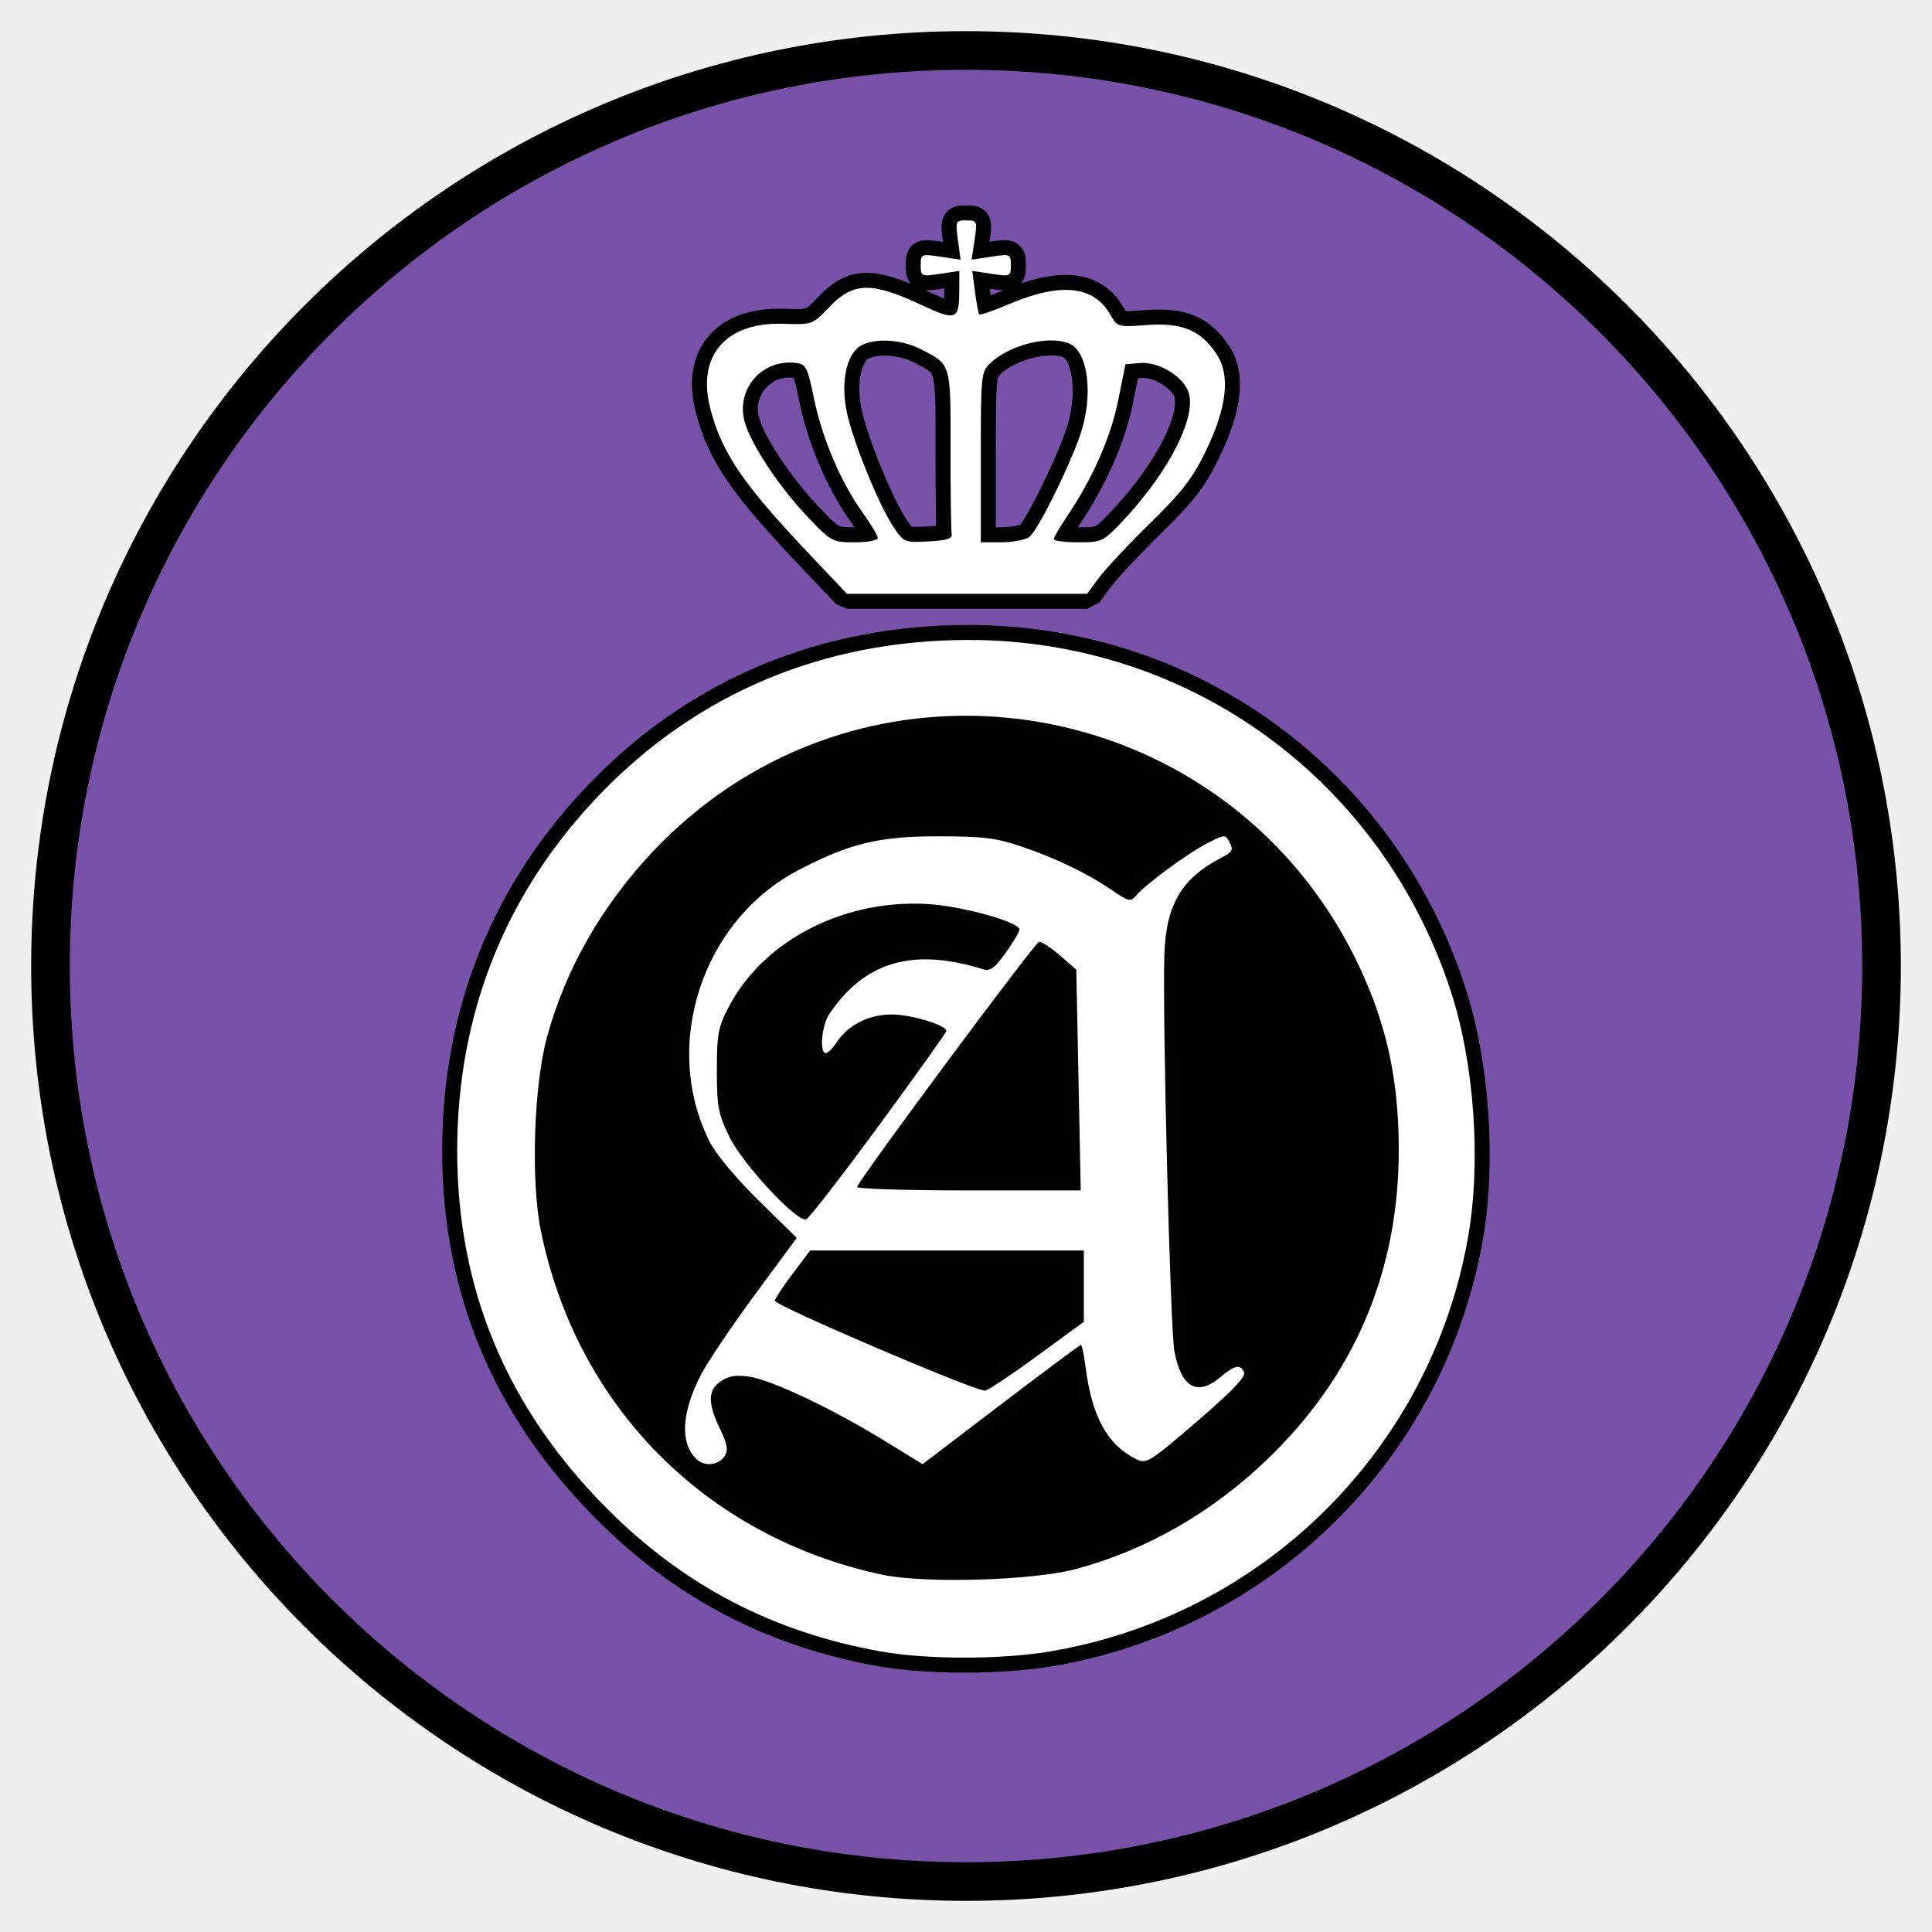
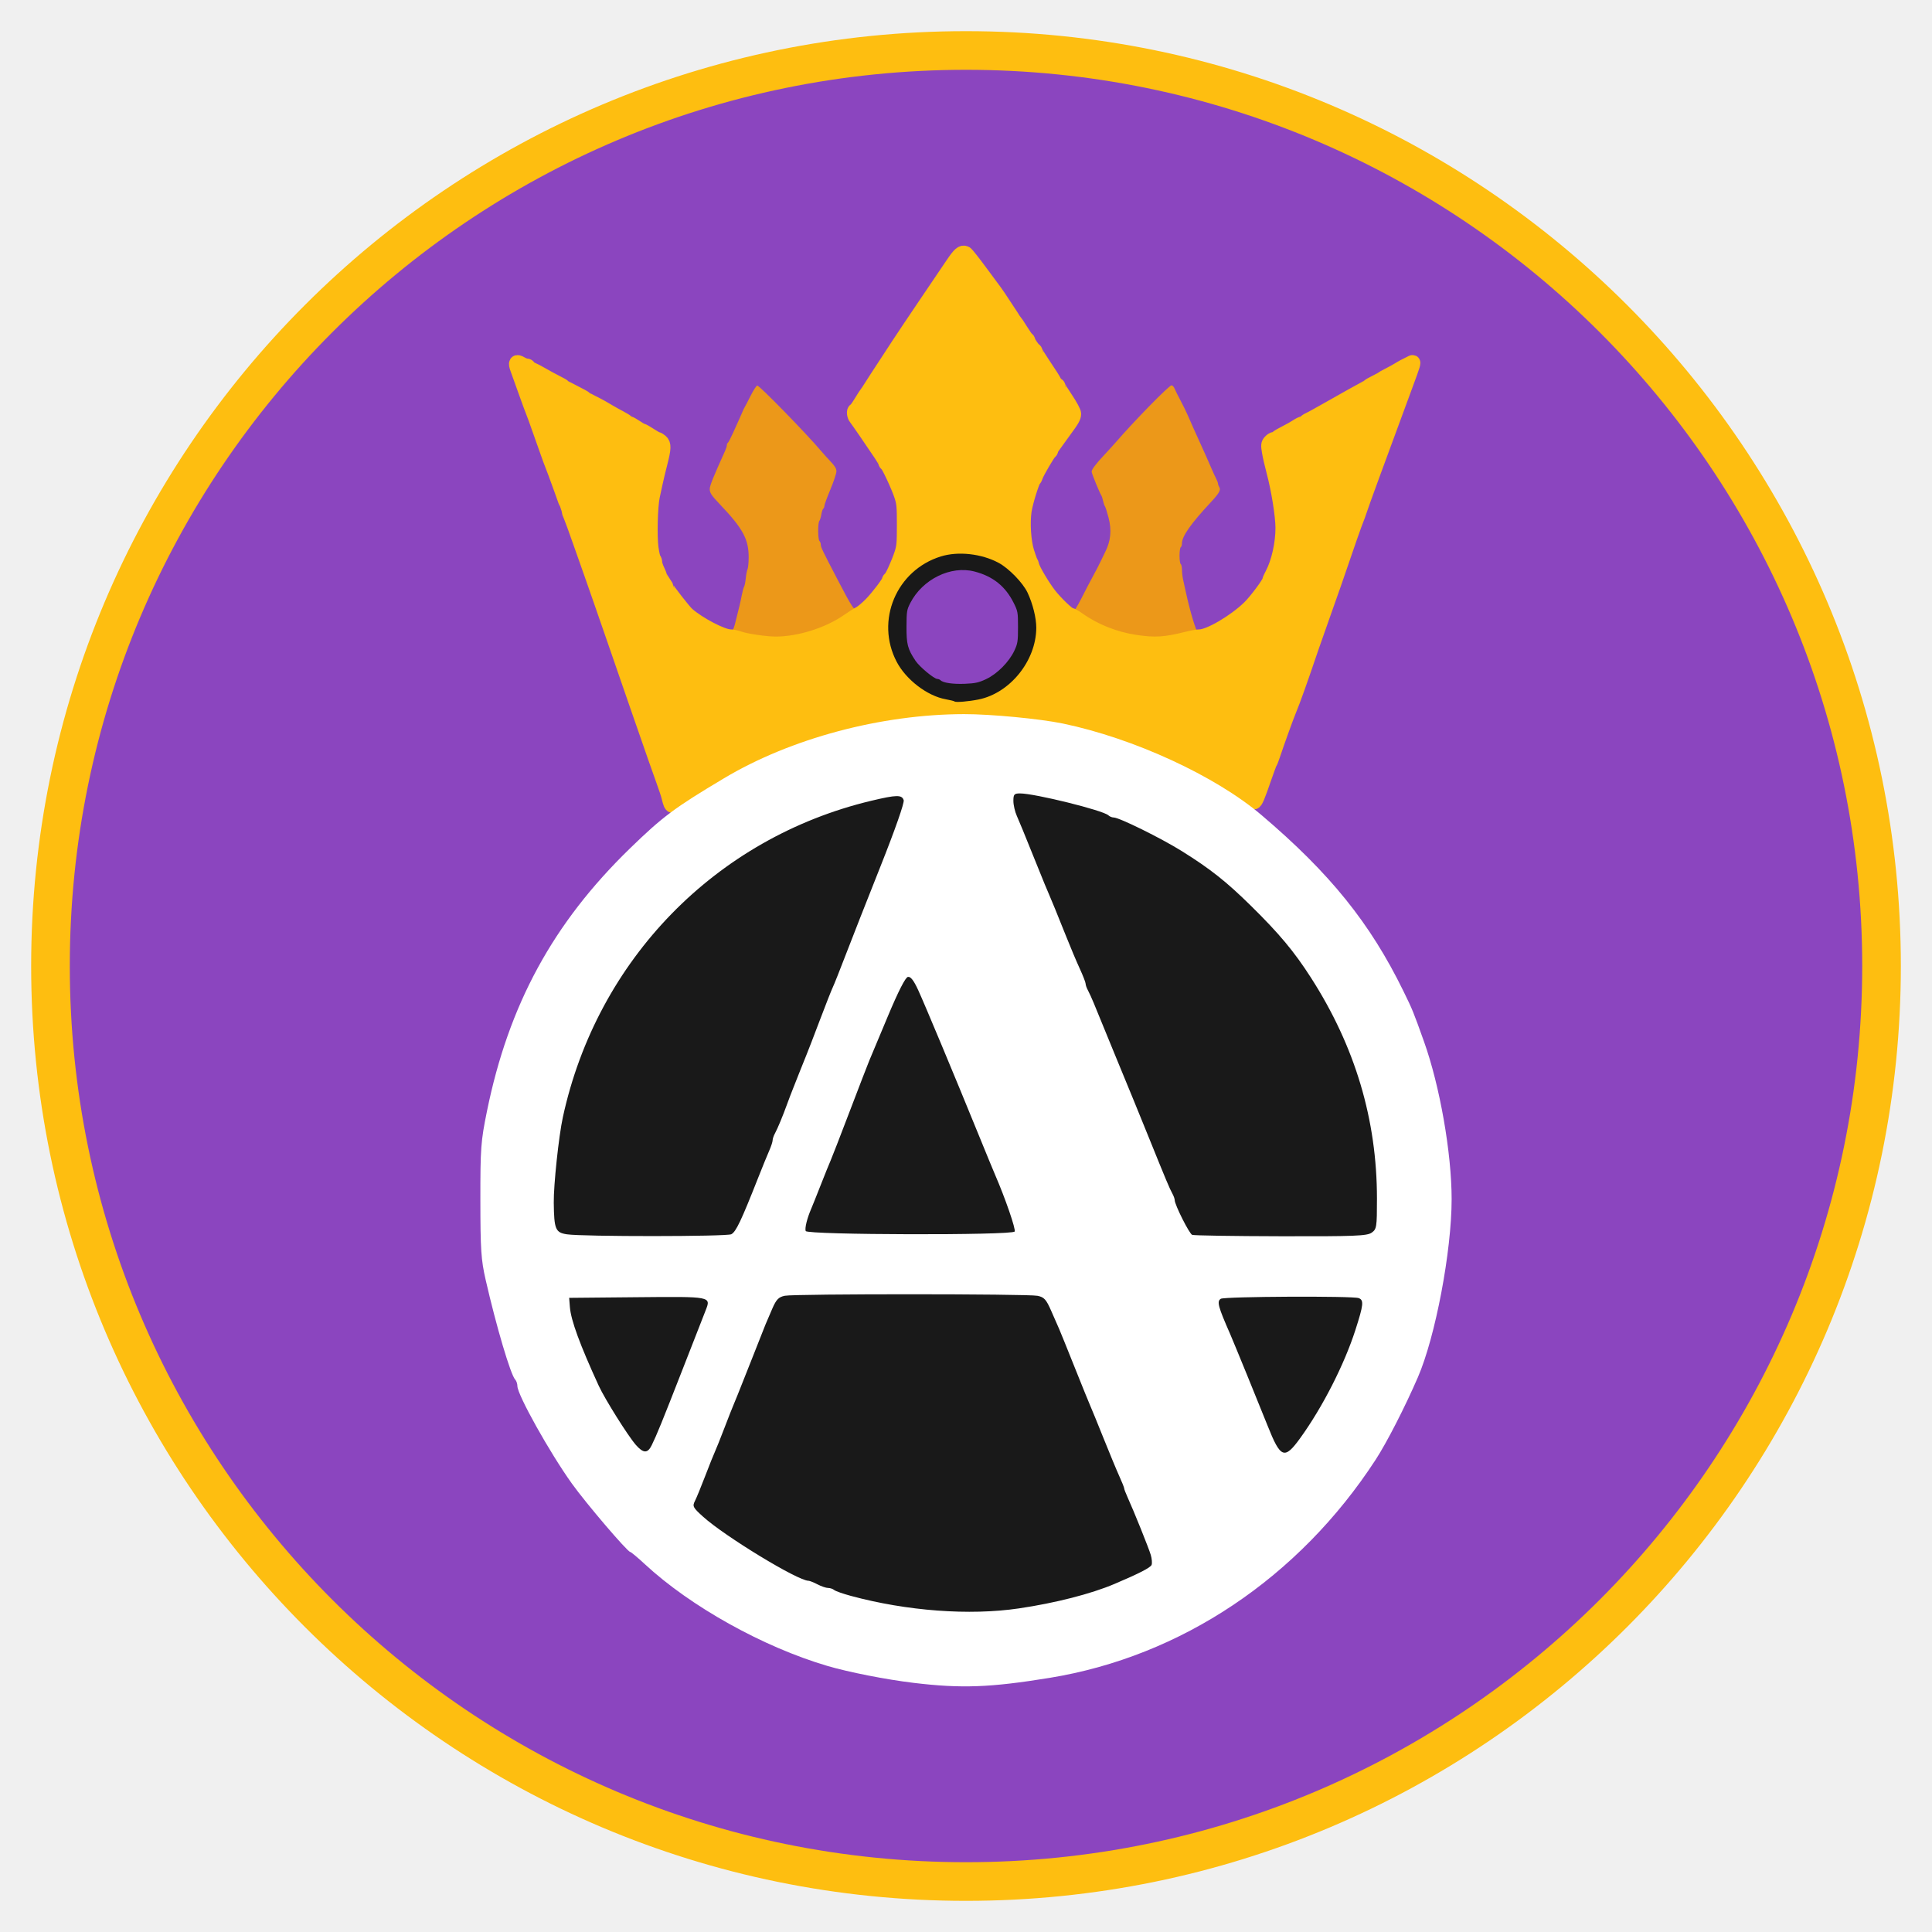
<svg xmlns="http://www.w3.org/2000/svg" width="1000" height="1000" viewBox="0 0 264.583 264.583" version="1.1" id="svg5" xml:space="preserve">
  <defs id="defs2">
-     <filter id="mask-powermask-path-effect1955_inverse" style="color-interpolation-filters:sRGB" height="100" width="100" x="-50" y="-50">
-       <feColorMatrix id="mask-powermask-path-effect1955_primitive1" values="1" type="saturate" result="fbSourceGraphic" />
-       <feColorMatrix id="mask-powermask-path-effect1955_primitive2" values="-1 0 0 0 1 0 -1 0 0 1 0 0 -1 0 1 0 0 0 1 0 " in="fbSourceGraphic" />
+     <filter id="mask-powermask-path-effect2059_inverse" style="color-interpolation-filters:sRGB" height="100" width="100" x="-50" y="-50">
+       <feColorMatrix id="mask-powermask-path-effect2059_primitive1" values="1" type="saturate" result="fbSourceGraphic" />
+       <feColorMatrix id="mask-powermask-path-effect2059_primitive2" values="-1 0 0 0 1 0 -1 0 0 1 0 0 -1 0 1 0 0 0 1 0 " in="fbSourceGraphic" />
    </filter>
-     <filter id="mask-powermask-path-effect1983_inverse" style="color-interpolation-filters:sRGB" height="100" width="100" x="-50" y="-50">
-       <feColorMatrix id="mask-powermask-path-effect1983_primitive1" values="1" type="saturate" result="fbSourceGraphic" />
-       <feColorMatrix id="mask-powermask-path-effect1983_primitive2" values="-1 0 0 0 1 0 -1 0 0 1 0 0 -1 0 1 0 0 0 1 0 " in="fbSourceGraphic" />
+     <filter id="mask-powermask-path-effect2085_inverse" style="color-interpolation-filters:sRGB" height="100" width="100" x="-50" y="-50">
+       <feColorMatrix id="mask-powermask-path-effect2085_primitive1" values="1" type="saturate" result="fbSourceGraphic" />
+       <feColorMatrix id="mask-powermask-path-effect2085_primitive2" values="-1 0 0 0 1 0 -1 0 0 1 0 0 -1 0 1 0 0 0 1 0 " in="fbSourceGraphic" />
    </filter>
-     <clipPath clipPathUnits="userSpaceOnUse" id="clipPath2020">
-       <path id="path2022" style="fill:#000000;fill-opacity:1;stroke-width:0.247" d="M 4.553,4.213 V 102.91 c 0.296,0.305 0.58,0.645 0.85,1.018 -7.672e-4,-1.917 -0.013,-5.15 0.002,-5.166 0.135,-0.151 4.673,4.291 8.12,7.947 6.367,6.755 12.843,14.537 21.564,25.916 9.783,12.763 19.924,21.732 34.555,30.562 7.984,4.818 11.854,8.276 26.715,23.869 6.268,6.577 7.742,8.341 15.028,17.978 5.408,7.153 7.609,9.89 10.665,13.261 0.846,0.933 2.26,2.63 3.142,3.769 0.882,1.14 2.936,3.411 4.564,5.047 4.743,4.766 9.177,8.223 18.503,14.427 8.766,5.832 13.518,9.703 20.747,16.904 3.918,3.903 11.799,12.674 11.588,12.897 -0.001,0.003 -0.198,0.011 -0.207,0.012 1.326,0.068 2.65,0.17 3.974,0.273 3.244,0.2 6.48,0.492 9.714,0.805 3.001,0.35 6,0.701 9.013,0.932 2.438,0.246 4.88,0.435 7.328,0.54 0.467,-0.004 0.934,0.007 1.401,-0.012 3.294,-0.138 6.587,-0.598 9.856,-0.982 4.211,-0.494 6.183,-0.74 10.4,-1.255 4.172,-0.528 8.34,-1.09 12.508,-1.65 2.665,-0.358 4.9,-0.146 6.679,0.448 v -20.031 -32.327 l -4.486,-5.358 c -10.243,-12.233 -19.051,-21.813 -27.666,-30.09 -4.955,-4.761 -6.757,-6.116 -18.177,-13.672 -10.898,-7.211 -13.061,-9.009 -20.866,-17.355 -5.692,-6.086 -8.395,-9.377 -16.51,-20.102 -5.693,-7.524 -9.051,-11.725 -12.192,-15.253 -2.65,-2.977 -13.93,-14.3 -16.056,-16.118 -2.709,-2.317 -7.038,-5.418 -13.504,-9.673 C 108.506,81.719 105.093,78.927 97.826,70.852 90.074,62.238 85.215,56.396 79.439,48.744 67.057,32.342 53.274,18.426 39.401,8.317 37.671,7.056 35.614,5.617 34.831,5.119 L 33.408,4.213 H 18.98 Z m 59.629,0 3.307,3.392 C 75.252,15.568 81.544,23.149 94.523,40.179 101.515,49.353 103.545,51.834 107.002,55.43 c 4.788,4.981 10.309,9.446 16.607,13.43 12.579,7.959 20.154,14.03 29.585,23.71 7.299,7.491 8.771,9.235 19.568,23.177 6.516,8.414 11.056,13.897 15.655,18.907 6.781,7.386 11.495,11.224 23.364,19.019 11.374,7.471 11.513,7.583 20.875,16.933 7.665,7.656 13.193,13.599 17.035,18.316 0.795,0.976 1.473,1.781 1.507,1.789 0.034,0.007 0.062,-7.75 0.062,-17.24 v -17.253 l -3.384,-3.497 c -6.679,-6.901 -12.276,-11.499 -21.966,-18.046 -9.765,-6.597 -14.592,-10.334 -21.084,-16.321 -4.853,-4.475 -8.594,-8.697 -13.146,-14.834 C 184.248,93.499 178.261,86.599 168.756,77.101 157.533,65.884 148.117,57.817 136.443,49.416 122.304,39.241 113.701,31.346 106.915,22.317 103.576,17.876 99.263,10.257 97.538,5.755 L 96.947,4.213 H 80.565 Z m 187.079,0 -19.675,0.06 -19.675,0.06 19.552,0.065 19.552,0.065 V 27.529 c 0,12.686 0.056,23.066 0.123,23.066 0.068,0 0.123,-10.436 0.123,-23.191 z M 211.941,15.447 c -0.064,0.044 -0.169,0.058 -0.19,0.132 -0.023,0.08 -0.041,0.162 -0.059,0.244 0.081,-0.128 0.161,-0.256 0.249,-0.375 z M 5.508,44.427 c 0.41,0 5.099,2.178 7.176,3.333 7.839,4.36 14.508,9.491 22.429,17.259 7.922,7.768 14.337,15.289 24.945,29.243 2.218,2.917 5.055,6.581 6.304,8.141 7.248,9.055 17.389,18.333 26.02,23.804 11.565,7.332 16.507,11.231 25.78,20.339 11.549,11.345 14.77,15.093 24.92,29.005 5.133,7.035 8.095,10.544 13.935,16.504 8.449,8.624 15.224,13.963 24.775,19.524 4.637,2.7 10.623,7.638 16.979,14.006 5.23,5.241 12.632,13.094 14.831,15.734 2.073,2.488 8.693,9.568 15.323,16.385 2.243,2.307 4.08,4.261 4.08,4.343 7.9e-4,0.082 -1.192,0.708 -2.651,1.392 -3.413,1.599 -8.672,3.268 -14.121,4.481 -6.159,1.371 -5.897,1.348 -6.922,0.587 -0.481,-0.358 -1.369,-1.324 -1.974,-2.148 -7.418,-10.113 -14.363,-18.01 -24.467,-27.821 -8.16,-7.923 -10.083,-9.463 -18.666,-14.941 -7.481,-4.775 -10.332,-6.804 -13.365,-9.508 -1.402,-1.25 -3.332,-2.947 -4.29,-3.77 -2.515,-2.162 -8.289,-7.991 -11.271,-11.376 -3.708,-4.21 -7.753,-9.299 -14.084,-17.719 -3.06,-4.071 -6.491,-8.511 -7.623,-9.868 -2.916,-3.495 -11.751,-12.402 -17.953,-18.098 -4.921,-4.52 -5.626,-5.07 -10.501,-8.19 C 70.981,136.023 67.017,132.894 57.508,123.279 48.876,114.551 46.742,111.999 36.744,98.456 30.573,90.096 27.747,86.529 24.497,83 20.846,79.034 15.926,74.643 12.759,72.522 9.532,70.36 6.432,67.955 5.848,67.16 L 5.293,66.404 V 55.415 c 0,-6.077 0.096,-10.989 0.215,-10.989 z M 186.03,50.727 c -0.102,0.091 -0.202,0.184 -0.301,0.277 0.05,0.006 0.102,0.013 0.152,0.018 0.04,-0.082 0.08,-0.164 0.123,-0.244 0.009,-0.017 0.018,-0.034 0.026,-0.051 z m -2.496,14.331 c -0.031,-0.014 -0.01,0.038 0.017,0.137 0.032,0.037 0.08,0.067 0.097,0.112 0.062,0.005 0.121,0.01 0.179,0.015 -0.002,-0.002 -0.004,-0.004 -0.006,-0.006 -0.175,-0.164 -0.257,-0.244 -0.287,-0.258 z" mask="none" />
-     </clipPath>
  </defs>
  <g id="layer1">
-     <circle style="display:inline;fill:#7851a9;fill-opacity:1;stroke:#000000;stroke-width:5.292;stroke-dasharray:none;stroke-opacity:1;paint-order:normal" id="path236-3" mask="none" r="125.379" cy="132.292" cx="132.292" />
-     <circle style="fill:#000000;fill-opacity:1;stroke:#000000;stroke-width:0;stroke-linecap:square;stroke-miterlimit:0;stroke-opacity:1" id="path7116" cx="132.292" cy="157.623" r="63.245" />
-     <path id="path6648" style="fill:#ffffff;fill-opacity:1;stroke:#010101;stroke-width:4.108;stroke-linecap:butt;stroke-linejoin:bevel;stroke-dasharray:none;stroke-opacity:1;paint-order:stroke fill markers" d="m 132.341,30.182 c -1.473,0 -1.513,0.091 -1.156,2.694 l 0.37,2.694 -2.732,-0.41 c -2.672,-0.401 -2.732,-0.375 -2.732,1.163 0,1.53 0.071,1.562 2.645,1.176 l 2.645,-0.397 -0.009,2.565 c -0.015,4.195 -0.393,4.34 -5.328,2.032 -6.683,-3.126 -9.228,-3.059 -12.452,0.331 -2.319,2.437 -2.334,2.443 -6.331,2.313 -7.818,-0.254 -11.817,4.326 -10.018,11.471 1.552,6.164 4.467,10.455 13.724,20.208 l 5.029,5.299 h 16.44 16.44 l 1.627,-2.204 c 0.895,-1.212 4.059,-4.586 7.031,-7.496 4.383,-4.292 5.821,-6.159 7.613,-9.883 2.927,-6.085 3.38,-10.406 1.401,-13.334 -2.168,-3.206 -4.718,-4.251 -9.495,-3.891 -3.948,0.298 -4.028,0.275 -4.996,-1.416 -2.286,-3.993 -6.794,-4.458 -13.904,-1.436 -2.116,0.899 -3.938,1.528 -4.05,1.397 -0.112,-0.131 -0.373,-1.524 -0.579,-3.097 l -0.374,-2.859 2.643,0.396 c 2.572,0.386 2.643,0.354 2.643,-1.176 0,-1.534 -0.066,-1.562 -2.688,-1.169 l -2.687,0.404 0.404,-2.687 c 0.391,-2.604 0.356,-2.687 -1.122,-2.687 z m 11.507,16.44 c 0.93,-0.01 1.787,0.112 2.496,0.384 2.693,1.033 3.457,7.194 1.563,12.621 -1.644,4.713 -5.816,13.064 -6.947,13.906 -0.543,0.404 -2.259,0.735 -3.813,0.735 h -2.827 V 62.613 c 0,-11.346 0.035,-11.686 1.331,-12.903 1.97,-1.851 5.407,-3.059 8.197,-3.088 z m -22.721,0.024 c 1.622,0.003 3.427,0.387 4.926,1.151 4.23,2.158 4.138,1.849 4.124,13.802 -0.007,5.927 0.063,11.136 0.155,11.576 0.123,0.584 -0.733,0.845 -3.185,0.974 -3.312,0.173 -3.371,0.148 -4.858,-2.1 -1.975,-2.984 -5.493,-11.661 -6.313,-15.568 -0.772,-3.68 -0.245,-7.122 1.331,-8.698 0.761,-0.761 2.198,-1.14 3.82,-1.137 z m -13.024,3.001 c 0.279,-0.002 0.562,0.014 0.849,0.047 1.435,0.167 1.622,0.531 2.529,4.921 1.128,5.456 3.7,11.476 6.669,15.609 1.135,1.579 2.063,3.135 2.063,3.458 0,0.323 -1.415,0.586 -3.144,0.586 -3.067,0 -3.223,-0.083 -6.418,-3.432 -3.941,-4.132 -7.857,-10.042 -8.68,-13.1 -1.124,-4.173 1.953,-8.059 6.131,-8.088 z m 48.026,0.067 c 2.422,-0.194 5.561,1.596 6.53,3.724 1.462,3.209 -2.37,10.951 -8.826,17.827 -2.752,2.931 -2.899,3.003 -6.169,3.003 -1.842,0 -3.349,-0.198 -3.348,-0.44 0.001,-0.242 0.809,-1.631 1.796,-3.086 3.464,-5.109 5.995,-10.835 7.01,-15.865 l 1.009,-5.002 z m -23.571,37.928 c -19.721,0.026 -36.971,7.242 -50.31,21.046 -12.951,13.403 -19.632,30.034 -19.637,48.88 -0.005,19.002 6.8,35.264 20.517,49.03 10.511,10.548 22.638,16.882 37.434,19.554 6.298,1.137 16.488,1.143 23.207,0.013 29.224,-4.916 52.156,-27.621 57.274,-56.707 1.818,-10.328 0.875,-23.801 -2.356,-33.701 -9.459,-28.977 -35.818,-48.155 -66.13,-48.115 z m -0.372,10.38 c 22.336,-0.023 44.363,12.561 54.582,35.704 3.301,7.476 4.75,14.558 4.79,23.422 0.076,16.895 -6.047,31.316 -18.22,42.911 -7.526,7.168 -16.33,12.195 -25.918,14.798 -5.879,1.596 -20.773,2.04 -26.618,0.792 -24.134,-5.152 -41.923,-23.123 -46.758,-47.239 -1.352,-6.744 -0.943,-19.629 0.834,-26.252 2.517,-9.379 7.595,-18.259 14.712,-25.729 11.887,-12.475 27.313,-18.393 42.596,-18.409 z m -3.743,16.51 c -8.103,0 -12.082,0.965 -19.096,4.628 -13.167,6.877 -18.776,23.927 -12.21,37.107 0.874,1.754 3.583,5.02 6.72,8.102 l 5.255,5.163 -5.733,7.769 c -3.153,4.273 -6.482,9.223 -7.398,11.001 -2.632,5.11 -2.876,9.251 -0.674,11.452 1.159,1.159 3.106,0.959 3.962,-0.407 0.481,-0.767 0.321,-1.639 -0.674,-3.689 -1.721,-3.542 -1.674,-5.324 0.174,-6.535 1.094,-0.717 2.125,-0.865 3.962,-0.571 3.075,0.492 11.362,4.434 18.343,8.725 l 5.268,3.239 10.711,-8.165 c 5.891,-4.49 10.826,-8.164 10.968,-8.164 0.142,0 0.437,1.388 0.656,3.085 0.867,6.721 2.91,10.476 6.788,12.482 1.531,0.792 1.735,0.669 8.409,-5.047 4.594,-3.934 6.731,-6.141 6.509,-6.72 -0.469,-1.222 -1.25,-1.076 -3.251,0.608 -3.179,2.675 -5.367,1.438 -6.304,-3.567 -0.561,-2.993 -1.64,-45.566 -1.374,-54.214 0.212,-6.911 2.336,-10.525 7.866,-13.385 1.442,-0.746 1.609,-1.058 1.085,-2.037 -0.612,-1.144 -0.645,-1.143 -3.096,0.104 -2.633,1.34 -8.483,5.649 -9.765,7.194 -0.689,0.83 -1.022,0.753 -3.207,-0.745 -3.396,-2.328 -7.602,-4.361 -12.43,-6.009 -3.475,-1.186 -5.257,-1.404 -11.463,-1.404 z m -3.607,9.218 c 0.71,-0.007 1.423,0.009 2.138,0.05 4.744,0.273 12.638,2.46 12.638,3.503 0,0.306 -0.85,1.739 -1.889,3.186 -1.494,2.08 -2.139,2.552 -3.085,2.255 -9.606,-3.011 -16.256,-1.067 -21.093,6.166 -1.021,1.527 -1.343,5.306 -0.452,5.306 0.286,0 0.962,-0.674 1.501,-1.498 1.538,-2.348 4.395,-3.788 7.519,-3.79 2.655,-10e-4 7.524,1.47 7.489,2.265 -0.009,0.207 -4.175,6.044 -9.258,12.971 -5.083,6.926 -9.557,12.697 -9.942,12.823 -1.273,0.416 -8.697,-7.568 -10.516,-11.308 -1.528,-3.142 -1.715,-4.136 -1.713,-9.111 0.001,-4.989 0.181,-5.922 1.666,-8.747 4.443,-8.453 14.35,-13.957 24.996,-14.07 z m 17.47,5.219 c 0.35,-0.019 1.639,0.831 2.863,1.889 l 2.226,1.924 0.305,15.122 0.306,15.123 h -15.414 c -8.478,0 -15.326,-0.217 -15.218,-0.483 0.613,-1.507 24.403,-33.545 24.932,-33.575 z m -31.355,42.286 h 18.739 18.74 v 4.881 4.881 l -6.307,4.615 c -3.469,2.538 -6.709,4.702 -7.201,4.81 -1.049,0.229 -28.777,-11.618 -28.799,-12.305 -0.009,-0.256 1.074,-1.91 2.406,-3.674 z" />
+     <circle style="fill:#8b45bf;fill-opacity:1;stroke:#febe10;stroke-width:5.292;stroke-dasharray:none;stroke-opacity:1;paint-order:normal" id="path236-3" r="125.379" cy="132.292" cx="132.292" />
+     <circle style="fill:#191919;fill-opacity:1;stroke:none;stroke-width:2.257;stroke-linejoin:bevel;stroke-miterlimit:0;stroke-dasharray:none;stroke-opacity:1;paint-order:stroke fill markers" id="path36712" cx="132.292" cy="164.184" r="60.174" />
+     <g id="g36656" transform="translate(-6.302583,-30.16172)">
+       <path style="fill:#ec9819;fill-opacity:1;stroke:none;stroke-width:1.223;stroke-linejoin:bevel;stroke-miterlimit:0;stroke-dasharray:none;stroke-opacity:1;paint-order:stroke fill markers" d="m 418.225,446.748 c -2.511,-0.312 -6.949,-1.133 -9.863,-1.825 -2.914,-0.692 -5.837,-1.258 -6.495,-1.258 -1.539,0 -1.513,-0.479 0.098,-1.784 0.742,-0.601 1.699,-2.639 2.24,-4.773 2.369,-9.335 2.867,-11.438 3.538,-14.941 0.394,-2.056 0.948,-4.096 1.23,-4.534 0.283,-0.437 0.671,-2.4 0.863,-4.362 0.192,-1.962 0.599,-4.053 0.904,-4.647 0.305,-0.594 0.569,-3.279 0.586,-5.967 0.062,-9.518 -2.926,-15.063 -14.877,-27.606 -4.453,-4.673 -5.322,-6.005 -5.263,-8.066 0.048,-1.694 1.893,-6.251 7.971,-19.688 0.488,-1.08 0.888,-2.389 0.888,-2.908 0,-0.519 0.215,-1.038 0.477,-1.152 0.262,-0.114 1.424,-2.311 2.582,-4.881 1.158,-2.57 2.742,-6.075 3.52,-7.789 0.778,-1.714 1.577,-3.536 1.776,-4.05 0.199,-0.514 0.619,-1.355 0.934,-1.869 0.315,-0.514 1.698,-3.178 3.073,-5.92 1.375,-2.742 2.889,-5.065 3.364,-5.164 1.006,-0.208 25.546,24.953 33.188,34.027 1.03,1.223 3.204,3.632 4.832,5.355 2.197,2.324 2.96,3.62 2.96,5.028 0,1.043 -1.402,5.255 -3.116,9.358 -1.714,4.104 -3.116,7.939 -3.116,8.523 0,0.584 -0.256,1.22 -0.569,1.414 -0.313,0.193 -0.765,1.542 -1.005,2.997 -0.24,1.455 -0.71,2.984 -1.044,3.398 -0.83,1.028 -0.772,9.503 0.07,10.346 0.373,0.373 0.678,1.174 0.678,1.781 0,1.398 0.669,2.798 8.733,18.277 7.614,14.613 8.708,16.241 11.168,16.612 1.131,0.17 0.32,0.907 -4.105,3.728 -6.984,4.452 -12.018,6.966 -17.896,8.94 -9.657,3.242 -19.8,4.46 -28.326,3.402 z" id="path36505" transform="scale(0.2645833)" />
+       <path style="fill:#ec9819;fill-opacity:1;stroke:none;stroke-width:1.223;stroke-linejoin:bevel;stroke-miterlimit:0;stroke-dasharray:none;stroke-opacity:1;paint-order:stroke fill markers" d="m 614.4,446.732 c -12.026,-1.465 -20.94,-4.84 -33.561,-12.708 -3.145,-1.961 -3.263,-2.123 -2.022,-2.787 0.733,-0.392 2.804,-3.668 4.665,-7.38 1.841,-3.671 4.504,-8.778 5.919,-11.348 1.415,-2.57 3.303,-6.216 4.196,-8.101 0.893,-1.885 1.873,-3.914 2.178,-4.51 2.968,-5.794 3.537,-11.368 1.831,-17.947 -0.748,-2.884 -1.589,-5.53 -1.869,-5.881 -0.281,-0.351 -0.715,-1.619 -0.966,-2.819 -0.251,-1.2 -0.656,-2.461 -0.902,-2.804 -0.825,-1.152 -5.018,-11.423 -5.018,-12.294 0,-1.15 2.182,-4.044 6.621,-8.779 2.013,-2.148 4.642,-5.038 5.841,-6.424 9.71,-11.214 27.63,-29.52 28.898,-29.52 0.49,0 1.202,0.771 1.583,1.714 0.381,0.942 1.768,3.728 3.083,6.191 1.314,2.463 3.028,5.968 3.809,7.789 1.346,3.139 4.043,9.186 5.924,13.282 2.255,4.909 4.931,10.917 6.246,14.02 0.799,1.885 1.894,4.268 2.434,5.297 0.54,1.028 0.984,2.224 0.986,2.657 0.002,0.433 0.336,1.32 0.743,1.97 0.774,1.24 -0.328,3.143 -4.275,7.38 -10.714,11.502 -15.158,17.842 -15.158,21.624 0,0.826 -0.28,1.675 -0.623,1.887 -0.343,0.212 -0.623,2.175 -0.623,4.362 0,2.187 0.28,4.15 0.623,4.362 0.343,0.212 0.635,1.56 0.65,2.997 0.015,1.436 0.28,3.733 0.588,5.104 0.309,1.371 0.988,4.455 1.51,6.854 2.121,9.756 5.179,19.857 6.439,21.271 l 1.312,1.473 h -1.366 c -0.751,0 -4.347,0.673 -7.989,1.497 -7.975,1.802 -15.401,2.34 -21.706,1.572 z" id="path36507" transform="scale(0.2645833)" />
+       <path style="fill:#febe10;fill-opacity:1;stroke:#febe10;stroke-width:7.823;stroke-linejoin:bevel;stroke-miterlimit:0;stroke-dasharray:none;stroke-opacity:1;paint-order:stroke fill markers" d="m 371.059,529.811 c -0.251,-0.6 -0.675,-2.072 -0.943,-3.271 -0.267,-1.2 -1.51,-4.985 -2.762,-8.412 -1.252,-3.427 -3.094,-8.615 -4.095,-11.528 -1.996,-5.811 -3.74,-10.827 -8.992,-25.86 -1.916,-5.483 -4.581,-13.195 -5.924,-17.136 -1.343,-3.941 -4.298,-12.494 -6.568,-19.005 -2.27,-6.512 -5.479,-15.765 -7.132,-20.563 -1.653,-4.798 -3.714,-10.687 -4.581,-13.086 -0.867,-2.399 -3.441,-9.69 -5.72,-16.201 -2.279,-6.512 -4.545,-12.723 -5.035,-13.803 -0.49,-1.08 -0.891,-2.174 -0.891,-2.431 0,-0.478 -7.772,-22.009 -8.76,-24.269 -0.3,-0.685 -1.279,-3.349 -2.176,-5.92 -0.897,-2.57 -2.49,-7.057 -3.539,-9.97 -1.049,-2.913 -2.295,-6.418 -2.768,-7.789 -0.474,-1.371 -1.109,-3.053 -1.411,-3.739 -0.302,-0.685 -2.002,-5.312 -3.778,-10.282 -1.775,-4.969 -3.664,-10.233 -4.197,-11.697 -1.167,-3.206 -0.724,-3.856 1.663,-2.446 0.985,0.582 2.238,1.058 2.785,1.058 0.547,0 0.994,0.253 0.994,0.562 0,0.309 0.771,0.869 1.714,1.243 0.942,0.374 3.396,1.662 5.452,2.861 2.056,1.199 5.281,2.949 7.166,3.889 1.885,0.94 3.567,1.88 3.739,2.089 0.171,0.209 1.075,0.773 2.007,1.255 7.496,3.868 8.935,4.649 9.209,4.991 0.171,0.214 1.854,1.155 3.739,2.091 1.885,0.935 4.128,2.111 4.985,2.612 0.857,0.501 2.679,1.57 4.05,2.376 1.371,0.806 3.754,2.122 5.297,2.924 1.542,0.803 3.175,1.81 3.627,2.238 0.453,0.428 1.07,0.779 1.371,0.779 0.301,0 1.794,0.841 3.317,1.869 1.523,1.028 3.016,1.869 3.317,1.869 0.301,0 2.037,0.981 3.859,2.181 1.821,1.2 3.564,2.181 3.873,2.181 0.309,0 1.126,0.483 1.815,1.073 1.654,1.416 1.585,3.491 -0.369,11.078 -0.883,3.427 -1.99,8.054 -2.46,10.282 -0.47,2.228 -1.137,5.312 -1.483,6.854 -1.125,5.015 -1.534,21.023 -0.69,26.953 0.427,3.001 1.028,5.611 1.335,5.801 0.307,0.19 0.568,0.959 0.579,1.71 0.012,0.751 0.563,2.487 1.225,3.858 0.662,1.371 1.213,2.732 1.225,3.025 0.012,0.293 0.862,1.779 1.891,3.303 1.028,1.523 1.869,2.895 1.869,3.049 0,0.706 8.794,12.004 10.557,13.562 5.903,5.219 18.23,11.645 22.341,11.645 1.012,0 3.057,0.429 4.545,0.954 3.667,1.294 13.951,2.787 19.102,2.774 12.325,-0.032 27.429,-4.823 37.536,-11.906 2.14,-1.5 4.861,-3.229 6.046,-3.843 1.185,-0.614 3.839,-2.857 5.897,-4.985 3.67,-3.794 9.254,-11.19 9.254,-12.259 0,-0.298 0.246,-0.635 0.547,-0.749 0.767,-0.291 4.242,-7.908 5.876,-12.877 1.196,-3.637 1.366,-5.515 1.366,-15.06 0,-9.682 -0.16,-11.394 -1.428,-15.267 -1.613,-4.927 -6.838,-16.093 -7.679,-16.409 -0.304,-0.114 -0.552,-0.478 -0.552,-0.809 0,-0.331 -1.066,-2.2 -2.368,-4.154 -4.657,-6.986 -12.176,-17.902 -12.997,-18.868 -0.889,-1.047 -1.151,-3.681 -0.368,-3.703 0.257,-0.007 1.589,-1.858 2.96,-4.113 1.371,-2.255 2.773,-4.434 3.116,-4.842 0.343,-0.408 0.904,-1.222 1.246,-1.807 0.573,-0.979 4.681,-7.295 15.267,-23.471 2.228,-3.404 8.568,-12.864 14.09,-21.022 5.522,-8.158 11.691,-17.278 13.709,-20.268 3.637,-5.388 4.868,-6.469 6.541,-5.745 0.477,0.206 3.951,4.58 7.721,9.721 3.77,5.14 7.135,9.675 7.477,10.077 0.343,0.402 2.724,3.955 5.292,7.897 2.568,3.941 4.824,7.306 5.013,7.477 0.189,0.171 1.566,2.274 3.059,4.673 1.493,2.399 2.953,4.455 3.243,4.57 0.291,0.114 0.528,0.476 0.528,0.804 0,0.699 2.589,4.501 3.271,4.804 0.257,0.114 0.467,0.445 0.467,0.735 0,0.29 1.747,3.141 3.883,6.335 4.257,6.368 5.048,7.613 6.162,9.703 0.411,0.771 0.983,1.402 1.271,1.402 0.288,0 0.523,0.264 0.523,0.587 0,0.323 1.823,3.294 4.05,6.603 2.234,3.318 4.05,6.697 4.05,7.536 0,1.68 -0.793,3.073 -4.966,8.727 -1.552,2.103 -3.243,4.449 -3.757,5.213 -0.514,0.764 -1.425,2.032 -2.025,2.817 -0.6,0.786 -1.09,1.711 -1.09,2.057 0,0.346 -0.234,0.722 -0.521,0.836 -0.691,0.276 -6.671,10.471 -7.275,12.402 -0.26,0.833 -0.676,1.655 -0.923,1.826 -0.908,0.629 -4.347,11.665 -5.048,16.201 -0.972,6.286 -0.357,16.002 1.36,21.498 0.749,2.399 1.566,4.642 1.814,4.985 0.248,0.343 0.63,1.37 0.847,2.282 0.52,2.179 5.461,10.503 8.811,14.843 3.321,4.302 9.899,10.604 11.069,10.604 0.484,0 2.397,1.081 4.252,2.402 8.244,5.872 18.755,10.044 29.289,11.626 10.181,1.529 15.589,1.203 26.812,-1.619 2.612,-0.657 5.607,-1.194 6.658,-1.194 4.952,0 17.985,-7.604 25.632,-14.955 3.534,-3.397 10.631,-12.924 10.631,-14.27 0,-0.274 0.655,-1.733 1.455,-3.24 3.223,-6.07 5.419,-15.893 5.377,-24.047 -0.034,-6.5 -2.182,-19.812 -4.749,-29.423 -0.878,-3.287 -1.892,-7.726 -2.253,-9.864 -0.583,-3.45 -0.53,-4.03 0.476,-5.141 0.623,-0.689 1.49,-1.252 1.927,-1.252 0.436,0 1.164,-0.351 1.617,-0.781 0.453,-0.429 2.476,-1.605 4.495,-2.612 2.019,-1.007 4.626,-2.478 5.792,-3.27 1.166,-0.791 2.512,-1.439 2.99,-1.439 0.479,0 1.054,-0.298 1.279,-0.662 0.225,-0.364 1.013,-0.929 1.75,-1.257 0.738,-0.327 2.603,-1.315 4.146,-2.196 1.542,-0.88 4.066,-2.295 5.608,-3.143 1.542,-0.848 4.486,-2.508 6.543,-3.688 3.615,-2.074 9.346,-5.262 12.704,-7.066 0.896,-0.481 1.769,-1.042 1.94,-1.246 0.171,-0.204 1.714,-1.072 3.427,-1.929 1.714,-0.857 3.256,-1.701 3.427,-1.876 0.171,-0.175 1.854,-1.108 3.739,-2.074 1.885,-0.966 4.268,-2.286 5.297,-2.934 1.594,-1.004 2.739,-1.612 6.764,-3.595 0.699,-0.344 0.251,1.109 -3.328,10.79 -15.312,41.425 -22.678,61.552 -23.945,65.428 -0.56,1.714 -1.263,3.676 -1.562,4.362 -0.908,2.08 -5.054,13.922 -11.78,33.649 -0.701,2.056 -3.276,9.347 -5.721,16.201 -2.446,6.854 -5.11,14.425 -5.921,16.824 -5.514,16.315 -9.605,27.789 -11.555,32.402 -1.347,3.187 -6.44,17.282 -8.444,23.367 -0.621,1.885 -1.337,3.719 -1.592,4.077 -0.255,0.357 -1.615,4.003 -3.023,8.101 -3.214,9.356 -4.388,12.125 -5.141,12.125 -0.327,0 -1.617,-0.771 -2.868,-1.714 -1.25,-0.942 -2.833,-2.052 -3.517,-2.466 -4.431,-2.68 -11.27,-6.893 -12.671,-7.806 -0.912,-0.595 -2.219,-1.368 -2.905,-1.718 -0.685,-0.35 -2.929,-1.616 -4.985,-2.813 -3.685,-2.145 -12.58,-6.565 -17.447,-8.669 -3.843,-1.661 -6.694,-2.963 -8.508,-3.884 -0.91,-0.462 -2.079,-0.84 -2.598,-0.84 -0.519,0 -1.738,-0.396 -2.708,-0.881 -3.563,-1.778 -6.288,-2.794 -13.603,-5.067 -4.113,-1.278 -8.679,-2.706 -10.148,-3.173 -1.469,-0.467 -3.098,-0.849 -3.622,-0.849 -0.523,0 -2.266,-0.4 -3.873,-0.889 -5.245,-1.596 -21.107,-4.566 -28.781,-5.389 -16.312,-1.75 -20.023,-1.913 -36.453,-1.606 -9.596,0.18 -18.99,0.624 -20.875,0.988 -1.885,0.364 -6.652,1.116 -10.593,1.671 -12.54,1.765 -23.078,3.814 -23.959,4.658 -0.326,0.312 -1.386,0.567 -2.357,0.567 -0.971,0 -2.667,0.377 -3.77,0.837 -1.103,0.46 -3.127,1.046 -4.498,1.302 -1.371,0.256 -2.773,0.684 -3.116,0.951 -0.343,0.267 -1.663,0.673 -2.934,0.902 -1.271,0.229 -3.093,0.825 -4.05,1.324 -0.957,0.499 -2.081,0.909 -2.498,0.911 -0.417,0.002 -1.819,0.456 -3.116,1.008 -1.297,0.552 -3.273,1.386 -4.392,1.852 -3.883,1.62 -6.082,2.582 -8.939,3.91 -1.58,0.734 -3.145,1.335 -3.478,1.335 -0.999,0 -19.594,9.517 -22.722,11.629 -1.596,1.077 -3.488,2.145 -4.206,2.373 -0.718,0.228 -1.305,0.676 -1.305,0.995 0,0.32 -0.36,0.581 -0.8,0.581 -0.44,0 -2.829,1.402 -5.309,3.116 -2.48,1.714 -4.655,3.116 -4.833,3.116 -0.498,0 -4.297,2.742 -4.532,3.271 -0.114,0.257 -0.571,0.467 -1.014,0.467 -0.444,0 -1.156,0.421 -1.582,0.935 -1.016,1.224 -1.633,1.181 -2.192,-0.156 z M 527.621,475.395 c 5.072,-1.148 11.446,-3.33 12.128,-4.151 0.358,-0.432 1.058,-0.785 1.554,-0.785 0.497,0 3.208,-2.313 6.026,-5.141 8.476,-8.505 12.001,-17.119 11.43,-27.934 -0.567,-10.756 -3.399,-17.247 -10.719,-24.569 -7.722,-7.724 -13.856,-10.302 -25.536,-10.731 -11.25,-0.413 -18.717,2.569 -26.811,10.708 -5.041,5.07 -7.785,9.556 -9.734,15.918 -1.121,3.66 -1.137,16.204 -0.024,19.94 2.898,9.732 10.876,19.172 19.713,23.324 2.734,1.284 6.487,2.582 8.341,2.884 1.854,0.302 3.52,0.697 3.702,0.879 0.574,0.574 6.837,0.358 9.928,-0.341 z" id="path35866" transform="scale(0.2645833)" />
+       <path style="fill:#191919;fill-opacity:1;stroke:none;stroke-width:0.366;stroke-linejoin:bevel;stroke-miterlimit:0;stroke-dasharray:none;stroke-opacity:1;paint-order:stroke fill markers" d="m 137.034,126.229 c -0.059,-0.059 -0.604,-0.196 -1.21,-0.304 -2.515,-0.446 -5.428,-2.666 -6.718,-5.121 -2.959,-5.629 -0.055,-12.556 6.055,-14.443 2.367,-0.731 5.554,-0.377 7.894,0.877 1.4,0.75 3.325,2.73 3.964,4.077 0.717,1.512 1.209,3.491 1.2,4.837 -0.028,4.509 -3.597,8.934 -7.907,9.803 -1.356,0.274 -3.131,0.422 -3.279,0.274 z m 4.332,-3.072 c 1.503,-0.71 3.131,-2.352 3.846,-3.878 0.457,-0.976 0.505,-1.279 0.505,-3.224 0,-2.051 -0.027,-2.201 -0.606,-3.354 -1.135,-2.262 -2.837,-3.62 -5.358,-4.273 -3.24,-0.84 -7.1,1.048 -8.777,4.293 -0.484,0.937 -0.522,1.171 -0.531,3.252 -0.011,2.43 0.161,3.076 1.242,4.691 0.551,0.822 2.544,2.478 2.983,2.478 0.141,0 0.338,0.081 0.437,0.18 0.358,0.358 1.698,0.551 3.352,0.483 1.41,-0.058 1.887,-0.165 2.907,-0.646 z" id="path36647" />
+       <path style="fill:#ffffff;fill-opacity:1;stroke:none;stroke-width:2.446;stroke-linejoin:bevel;stroke-miterlimit:0;stroke-dasharray:none;stroke-opacity:1;paint-order:stroke fill markers" d="m 496.63,985.034 c -14.265,-1.718 -33.586,-5.521 -44.658,-8.79 -33.198,-9.802 -70.729,-30.723 -94.298,-52.563 -3.77,-3.493 -7.212,-6.372 -7.649,-6.397 -1.473,-0.083 -22.825,-25.104 -30.174,-35.36 -11.477,-16.015 -28.228,-45.984 -28.228,-50.502 0,-1.193 -0.513,-2.701 -1.139,-3.352 -2.358,-2.451 -9.769,-27.48 -15.295,-51.657 -2.36,-10.325 -2.709,-15.586 -2.728,-41.126 -0.021,-27.09 0.235,-30.549 3.405,-46.111 11.231,-55.131 34.182,-97.342 73.914,-135.945 17.042,-16.557 22.981,-20.988 48.795,-36.407 34.551,-20.637 81.241,-33.114 124.227,-33.198 13.686,-0.027 39.309,2.41 51.096,4.859 36.715,7.628 79.012,27.115 102.883,47.402 35.487,30.157 56.199,55.847 73.435,91.085 4.778,9.768 5.05,10.435 10.639,26.062 8.226,23 14.328,57.764 14.328,81.629 0,26.952 -8.398,71.269 -17.476,92.222 -6.709,15.485 -16.068,33.75 -21.848,42.638 -39.714,61.069 -100.701,101.871 -168.817,112.944 -30.804,5.008 -45.647,5.549 -70.413,2.566 z m 54.532,-38.525 c 18.935,-2.797 37.364,-7.513 49.53,-12.675 12.764,-5.415 18.645,-8.44 19.195,-9.872 0.337,-0.877 0.149,-3.17 -0.417,-5.094 -1.039,-3.531 -8.707,-22.6 -12.007,-29.858 -0.982,-2.16 -1.786,-4.269 -1.786,-4.687 0,-0.418 -1.085,-3.137 -2.412,-6.043 -1.326,-2.906 -4.998,-11.732 -8.158,-19.615 -3.16,-7.883 -6.253,-15.453 -6.873,-16.824 -0.62,-1.371 -4.262,-10.344 -8.094,-19.94 -3.832,-9.596 -7.46,-18.569 -8.063,-19.94 -0.603,-1.371 -2.474,-5.633 -4.157,-9.472 -2.611,-5.955 -3.655,-7.098 -7.109,-7.789 -5.215,-1.043 -125.537,-1.063 -130.743,-0.022 -3.195,0.639 -4.413,1.874 -6.455,6.543 -3.166,7.24 -4.054,9.393 -6.742,16.348 -1.192,3.084 -2.632,6.73 -3.199,8.101 -0.567,1.371 -2.792,6.979 -4.944,12.462 -2.152,5.484 -4.408,11.092 -5.013,12.462 -0.606,1.371 -2.817,6.979 -4.915,12.462 -2.098,5.483 -4.341,11.092 -4.985,12.462 -0.644,1.371 -2.887,6.979 -4.985,12.462 -2.098,5.484 -4.49,11.302 -5.316,12.93 -1.379,2.716 -1.034,3.382 4.192,8.101 11.344,10.242 49.067,33.182 54.565,33.182 0.61,0 2.716,0.838 4.68,1.862 1.963,1.024 4.439,1.865 5.501,1.869 1.062,0.004 2.464,0.474 3.116,1.043 0.651,0.57 4.549,1.946 8.661,3.058 28.963,7.835 61.405,10.254 86.934,6.483 z M 361.152,862.026 c 2.65,-5.425 5.285,-11.897 15.83,-38.879 5.893,-15.08 11.314,-28.95 12.046,-30.822 2.867,-7.332 3.243,-7.259 -35.374,-6.896 l -35.238,0.331 0.38,4.788 c 0.543,6.846 5.145,19.396 14.923,40.7 3.136,6.832 15.175,26.022 19.204,30.611 3.918,4.462 6.11,4.507 8.229,0.168 z m 335.664,-3.673 c 11.528,-15.95 22.801,-38.04 28.567,-55.981 4.202,-13.073 4.444,-15.427 1.7,-16.48 -3.073,-1.179 -69.479,-0.851 -71.379,0.353 -2.126,1.347 -1.434,3.959 4.824,18.207 1.685,3.836 15.461,37.56 19.346,47.357 6.775,17.087 8.766,17.856 16.942,6.543 z M 402.363,752.828 c 2.417,-1.293 5.078,-6.9 13.946,-29.38 2.163,-5.483 4.716,-11.737 5.674,-13.897 0.957,-2.16 1.741,-4.551 1.741,-5.313 0,-0.762 0.534,-2.36 1.186,-3.55 1.373,-2.506 4.067,-8.994 6.332,-15.25 0.869,-2.399 2.26,-6.044 3.092,-8.101 0.832,-2.056 2.498,-6.262 3.701,-9.347 1.203,-3.084 2.667,-6.73 3.253,-8.101 0.586,-1.371 3.611,-9.222 6.723,-17.447 3.112,-8.225 6.202,-16.077 6.868,-17.447 0.666,-1.371 3.679,-8.942 6.696,-16.824 3.017,-7.883 11.161,-28.598 18.098,-46.033 7.434,-18.686 12.318,-32.629 11.896,-33.96 -0.916,-2.885 -3.655,-2.838 -16.75,0.287 -80.512,19.214 -141.984,82.287 -159.671,163.829 -2.128,9.811 -4.81,35.063 -4.699,44.242 0.167,13.726 0.873,15.43 6.77,16.336 8.127,1.248 82.801,1.212 85.142,-0.041 z m 331.4,-0.787 c 2.612,-1.83 2.77,-2.83 2.77,-17.599 0,-40.946 -11.314,-78.812 -34.19,-114.433 -8.699,-13.546 -16.29,-22.643 -30.918,-37.054 -12.782,-12.593 -21.069,-19.159 -35.811,-28.374 -10.743,-6.715 -32.484,-17.448 -35.344,-17.448 -0.865,0 -2.105,-0.509 -2.756,-1.13 -2.677,-2.556 -38.089,-11.329 -45.737,-11.331 -3.002,-9e-4 -3.427,0.478 -3.427,3.861 0,2.124 0.803,5.629 1.785,7.789 0.982,2.16 4.362,10.376 7.511,18.259 3.149,7.883 6.271,15.594 6.938,17.136 0.667,1.542 1.736,4.066 2.375,5.608 0.639,1.542 1.983,4.767 2.987,7.166 1.004,2.399 3.604,8.848 5.778,14.332 2.174,5.483 5.316,12.93 6.983,16.547 1.667,3.617 3.03,7.13 3.03,7.806 0,0.676 0.534,2.203 1.186,3.393 0.652,1.19 1.994,4.127 2.981,6.526 0.987,2.399 5.816,14.176 10.729,26.171 4.914,11.995 9.413,22.931 9.999,24.302 0.586,1.371 4.238,10.344 8.116,19.94 8.682,21.483 10.406,25.584 11.914,28.335 0.652,1.19 1.186,2.693 1.186,3.34 0,2.383 7.535,17.366 9.039,17.973 0.855,0.345 21.479,0.672 45.831,0.726 38.165,0.085 44.658,-0.169 47.046,-1.842 z m -184.757,-0.607 c 0.691,-1.117 -4.858,-17.226 -10.068,-29.232 -0.892,-2.056 -4.82,-11.59 -8.727,-21.186 -12.201,-29.962 -27.663,-66.984 -31.128,-74.531 -2.309,-5.029 -3.935,-7.115 -5.335,-6.846 -1.295,0.249 -4.991,7.503 -10.352,20.319 -4.586,10.962 -8.93,21.333 -9.654,23.047 -0.724,1.714 -5.269,13.491 -10.101,26.171 -4.832,12.681 -9.291,24.177 -9.911,25.548 -0.619,1.371 -2.886,6.979 -5.038,12.462 -2.152,5.483 -4.397,11.092 -4.99,12.462 -2.125,4.914 -3.385,9.997 -2.858,11.528 0.703,2.043 106.903,2.295 108.163,0.257 z" id="path35655" transform="scale(0.2645833)" />
+     </g>
  </g>
</svg>
